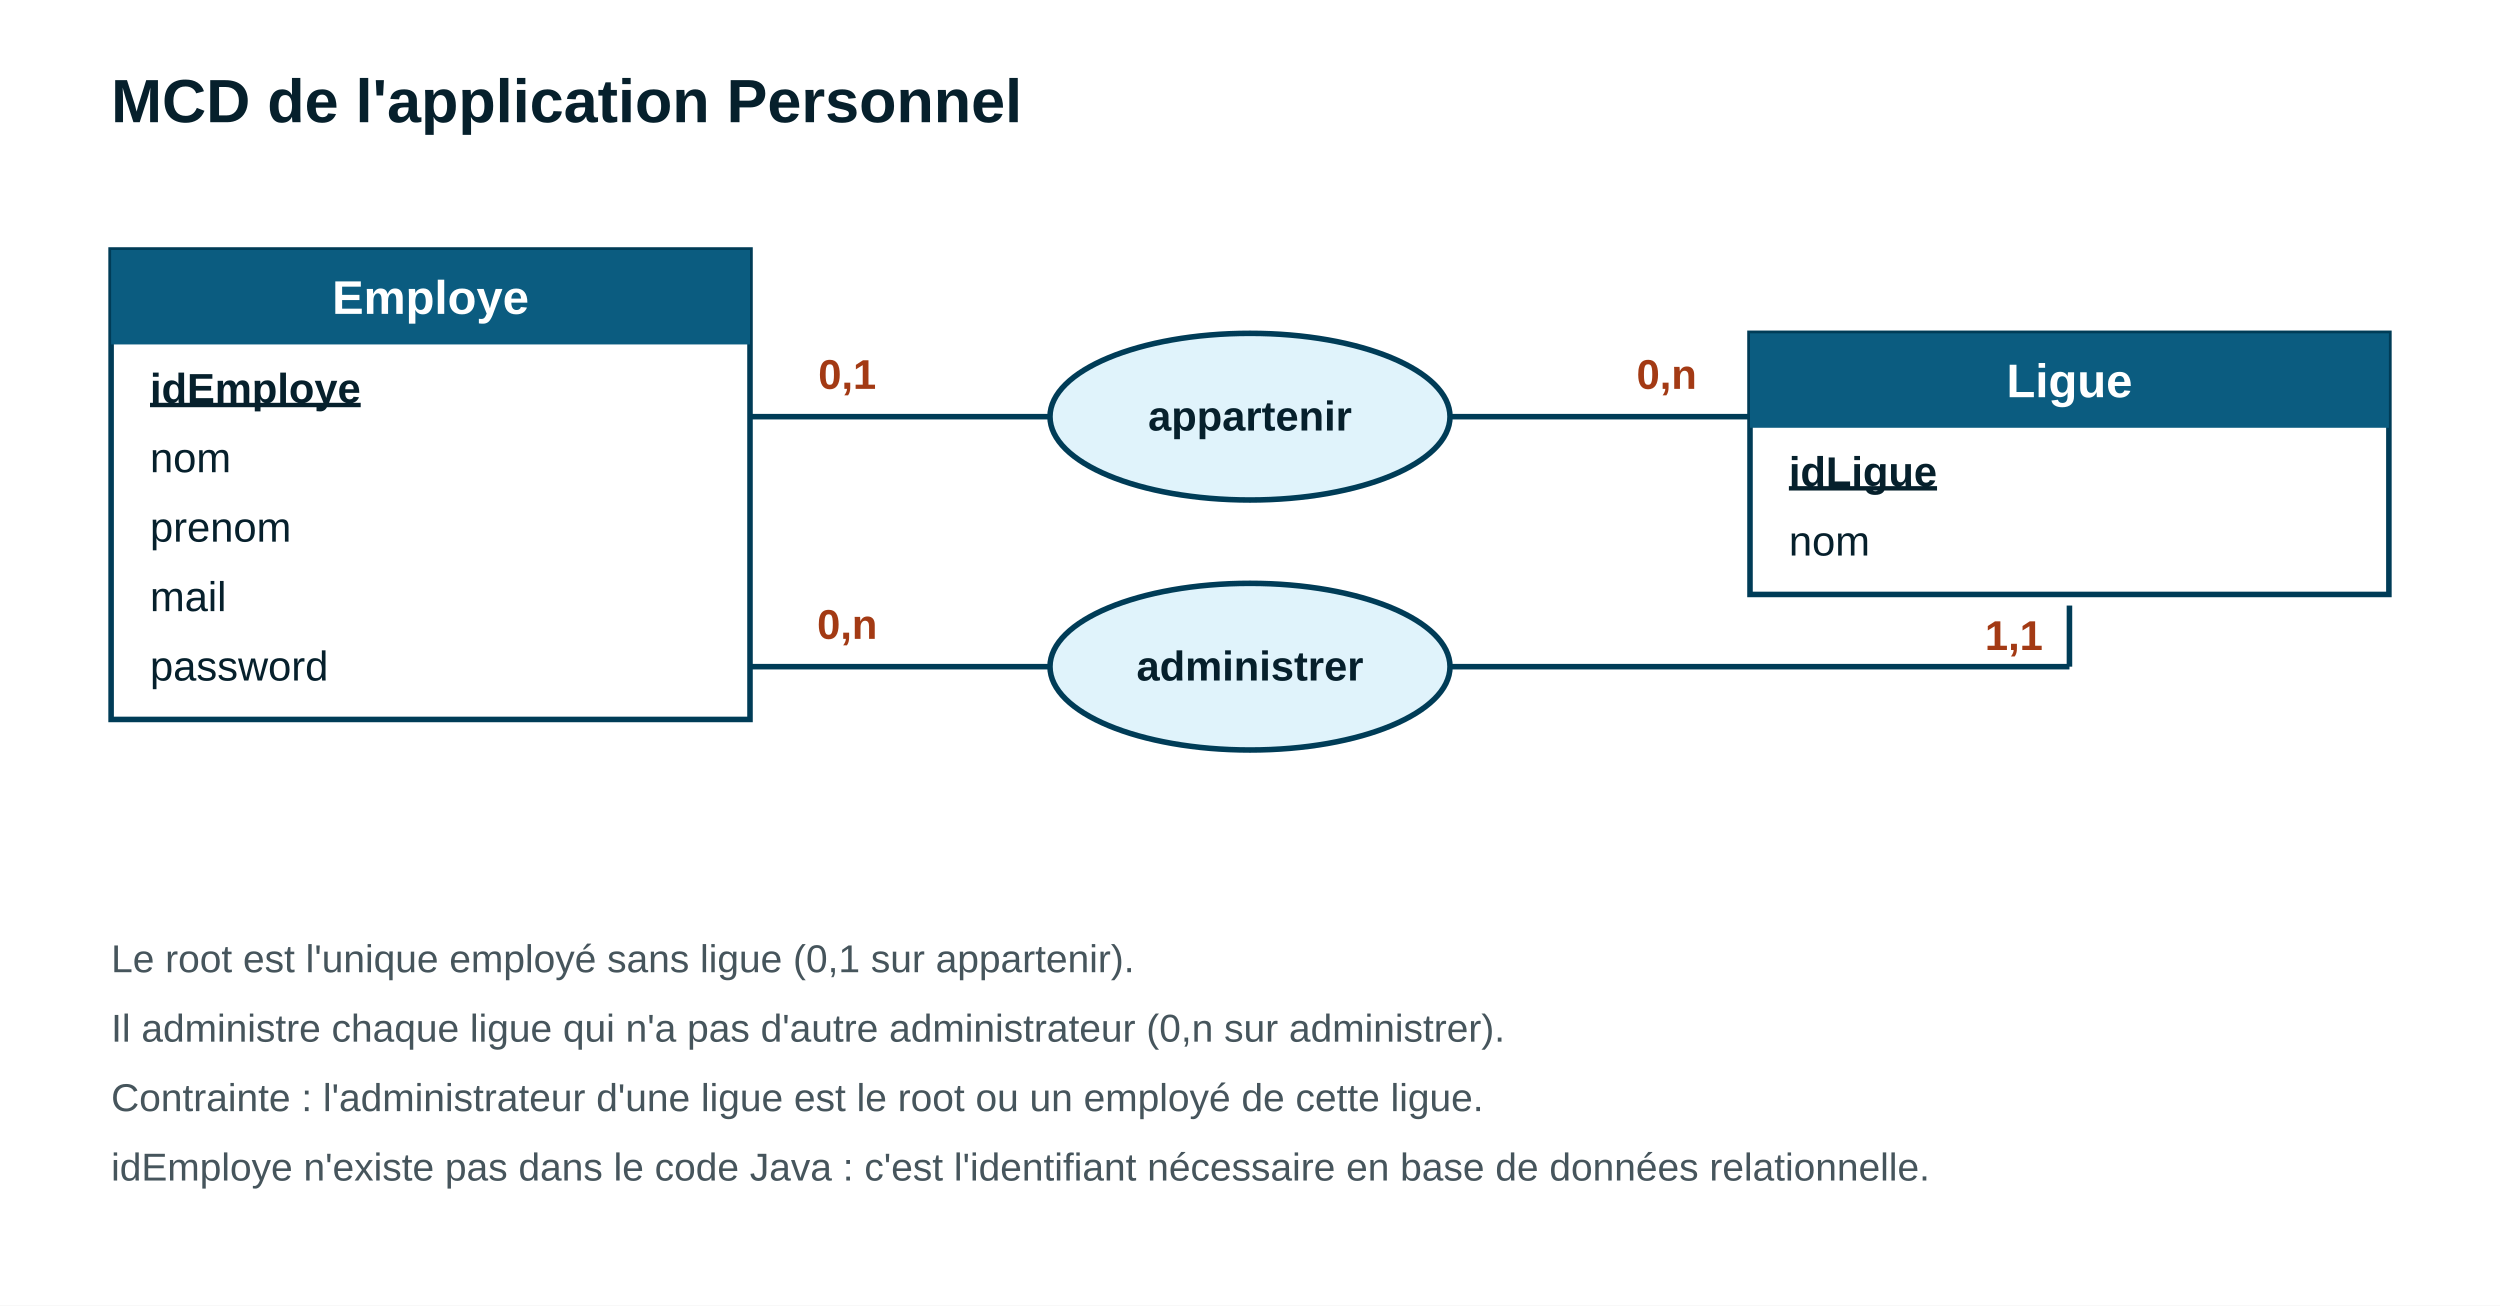
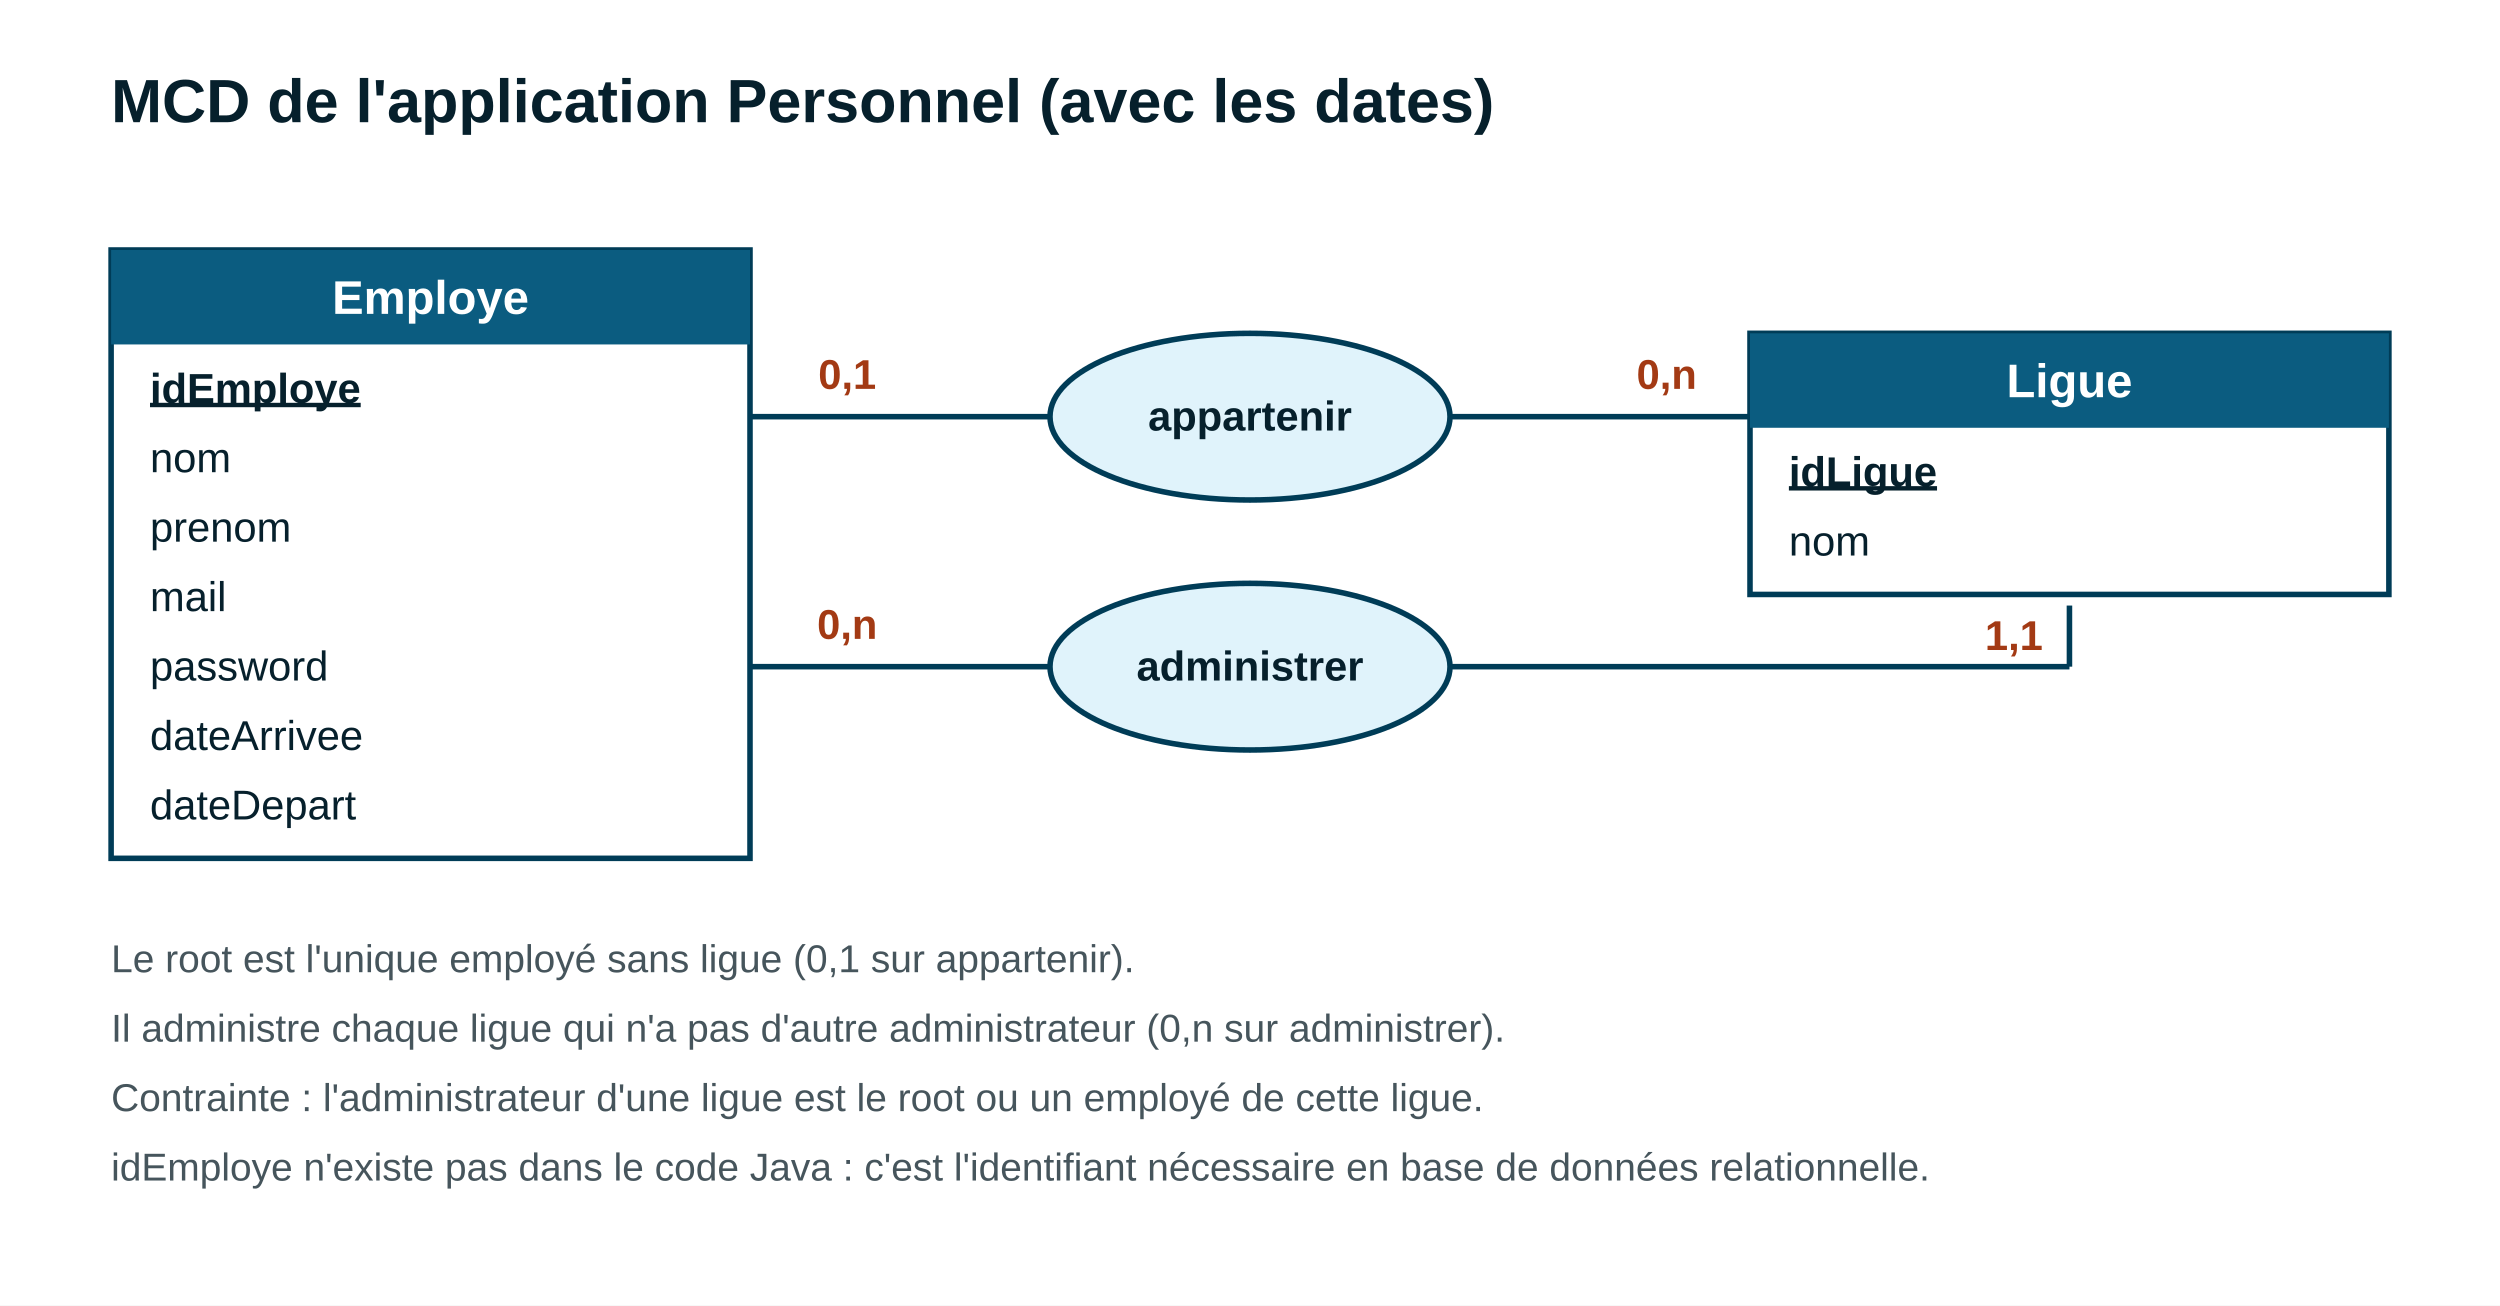
<svg xmlns="http://www.w3.org/2000/svg" width="900" height="470" viewBox="0 0 900 470" font-family="Arial, sans-serif">
  <rect width="900" height="470" fill="#fff" />
-   <text x="40" y="44" font-size="22" font-weight="bold" fill="#06202c">MCD de l'application Personnel</text>
+   <text x="40" y="44" font-size="22" font-weight="bold" fill="#06202c">MCD de l'application Personnel (avec les dates)</text>
  <line x1="270" y1="150" x2="630" y2="150" stroke="#003c57" stroke-width="2" />
  <line x1="270" y1="240" x2="745" y2="240" stroke="#003c57" stroke-width="2" />
  <line x1="745" y1="240" x2="745" y2="218" stroke="#003c57" stroke-width="2" />
  <ellipse cx="450" cy="150" rx="72" ry="30" fill="#e0f3fb" stroke="#003c57" stroke-width="2" />
  <text x="450" y="155" text-anchor="middle" font-size="15" font-weight="bold" fill="#06202c">appartenir</text>
  <ellipse cx="450" cy="240" rx="72" ry="30" fill="#e0f3fb" stroke="#003c57" stroke-width="2" />
  <text x="450" y="245" text-anchor="middle" font-size="15" font-weight="bold" fill="#06202c">administrer</text>
  <text x="305" y="140" text-anchor="middle" font-size="15" font-weight="bold" fill="#a33a14">0,1</text>
  <text x="600" y="140" text-anchor="middle" font-size="15" font-weight="bold" fill="#a33a14">0,n</text>
  <text x="305" y="230" text-anchor="middle" font-size="15" font-weight="bold" fill="#a33a14">0,n</text>
  <text x="725" y="234" text-anchor="middle" font-size="15" font-weight="bold" fill="#a33a14">1,1</text>
-   <rect x="40" y="90" width="230" height="169" fill="#fff" stroke="#003c57" stroke-width="2" />
+   <rect x="40" y="90" width="230" height="219" fill="#fff" stroke="#003c57" stroke-width="2" />
  <rect x="40" y="90" width="230" height="34" fill="#0b5c80" />
  <text x="155.0" y="113" text-anchor="middle" font-size="17" font-weight="bold" fill="#fff">Employe</text>
  <text x="54" y="145" font-size="15" font-weight="bold" text-decoration="underline" fill="#06202c">idEmploye</text>
  <text x="54" y="170" font-size="15" fill="#06202c">nom</text>
  <text x="54" y="195" font-size="15" fill="#06202c">prenom</text>
  <text x="54" y="220" font-size="15" fill="#06202c">mail</text>
  <text x="54" y="245" font-size="15" fill="#06202c">password</text>
+   <text x="54" y="270" font-size="15" fill="#06202c">dateArrivee</text>
+   <text x="54" y="295" font-size="15" fill="#06202c">dateDepart</text>
  <rect x="630" y="120" width="230" height="94" fill="#fff" stroke="#003c57" stroke-width="2" />
  <rect x="630" y="120" width="230" height="34" fill="#0b5c80" />
  <text x="745.0" y="143" text-anchor="middle" font-size="17" font-weight="bold" fill="#fff">Ligue</text>
  <text x="644" y="175" font-size="15" font-weight="bold" text-decoration="underline" fill="#06202c">idLigue</text>
  <text x="644" y="200" font-size="15" fill="#06202c">nom</text>
  <text x="40" y="350" font-size="14" fill="#46555c">Le root est l'unique employé sans ligue (0,1 sur appartenir).</text>
  <text x="40" y="375" font-size="14" fill="#46555c">Il administre chaque ligue qui n'a pas d'autre administrateur (0,n sur administrer).</text>
  <text x="40" y="400" font-size="14" fill="#46555c">Contrainte : l'administrateur d'une ligue est le root ou un employé de cette ligue.</text>
  <text x="40" y="425" font-size="14" fill="#46555c">idEmploye n'existe pas dans le code Java : c'est l'identifiant nécessaire en base de données relationnelle.</text>
</svg>
